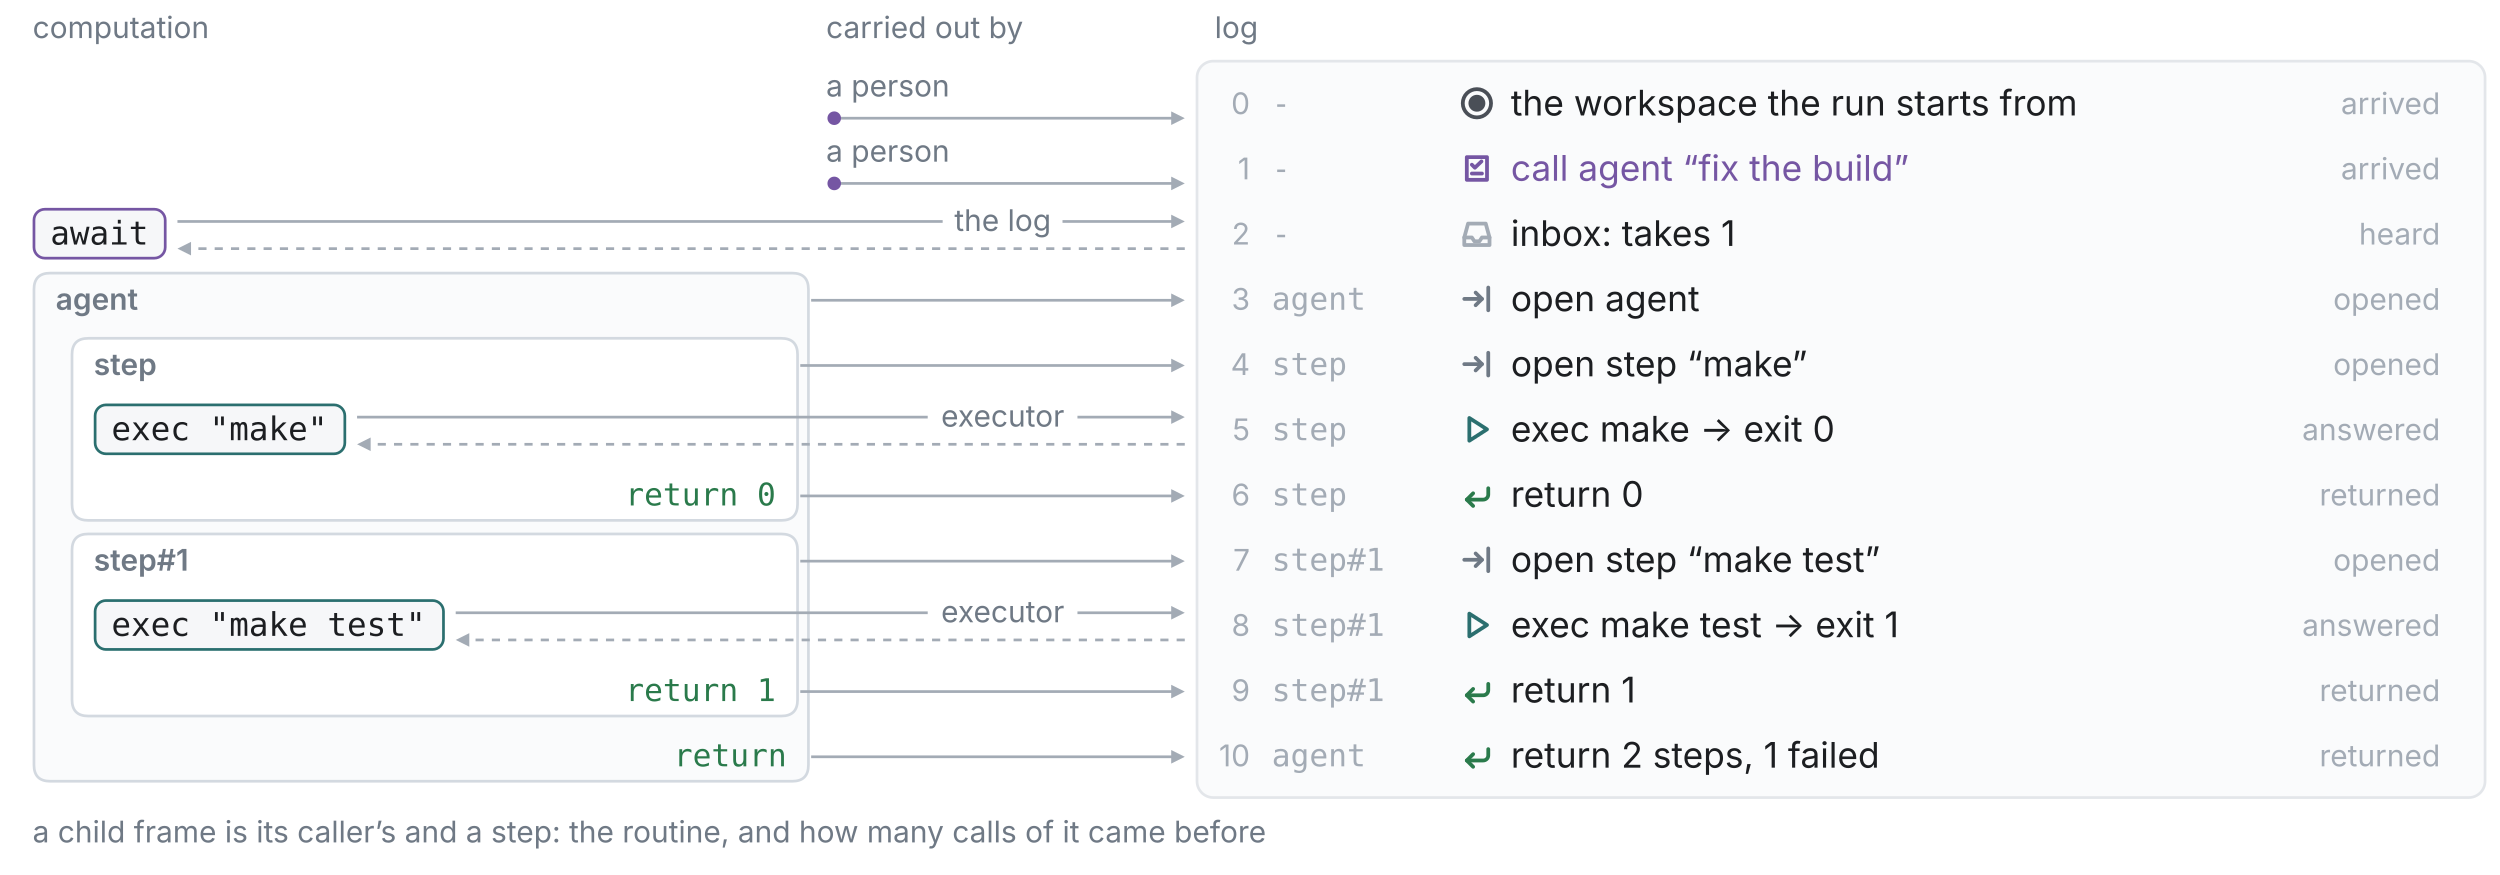
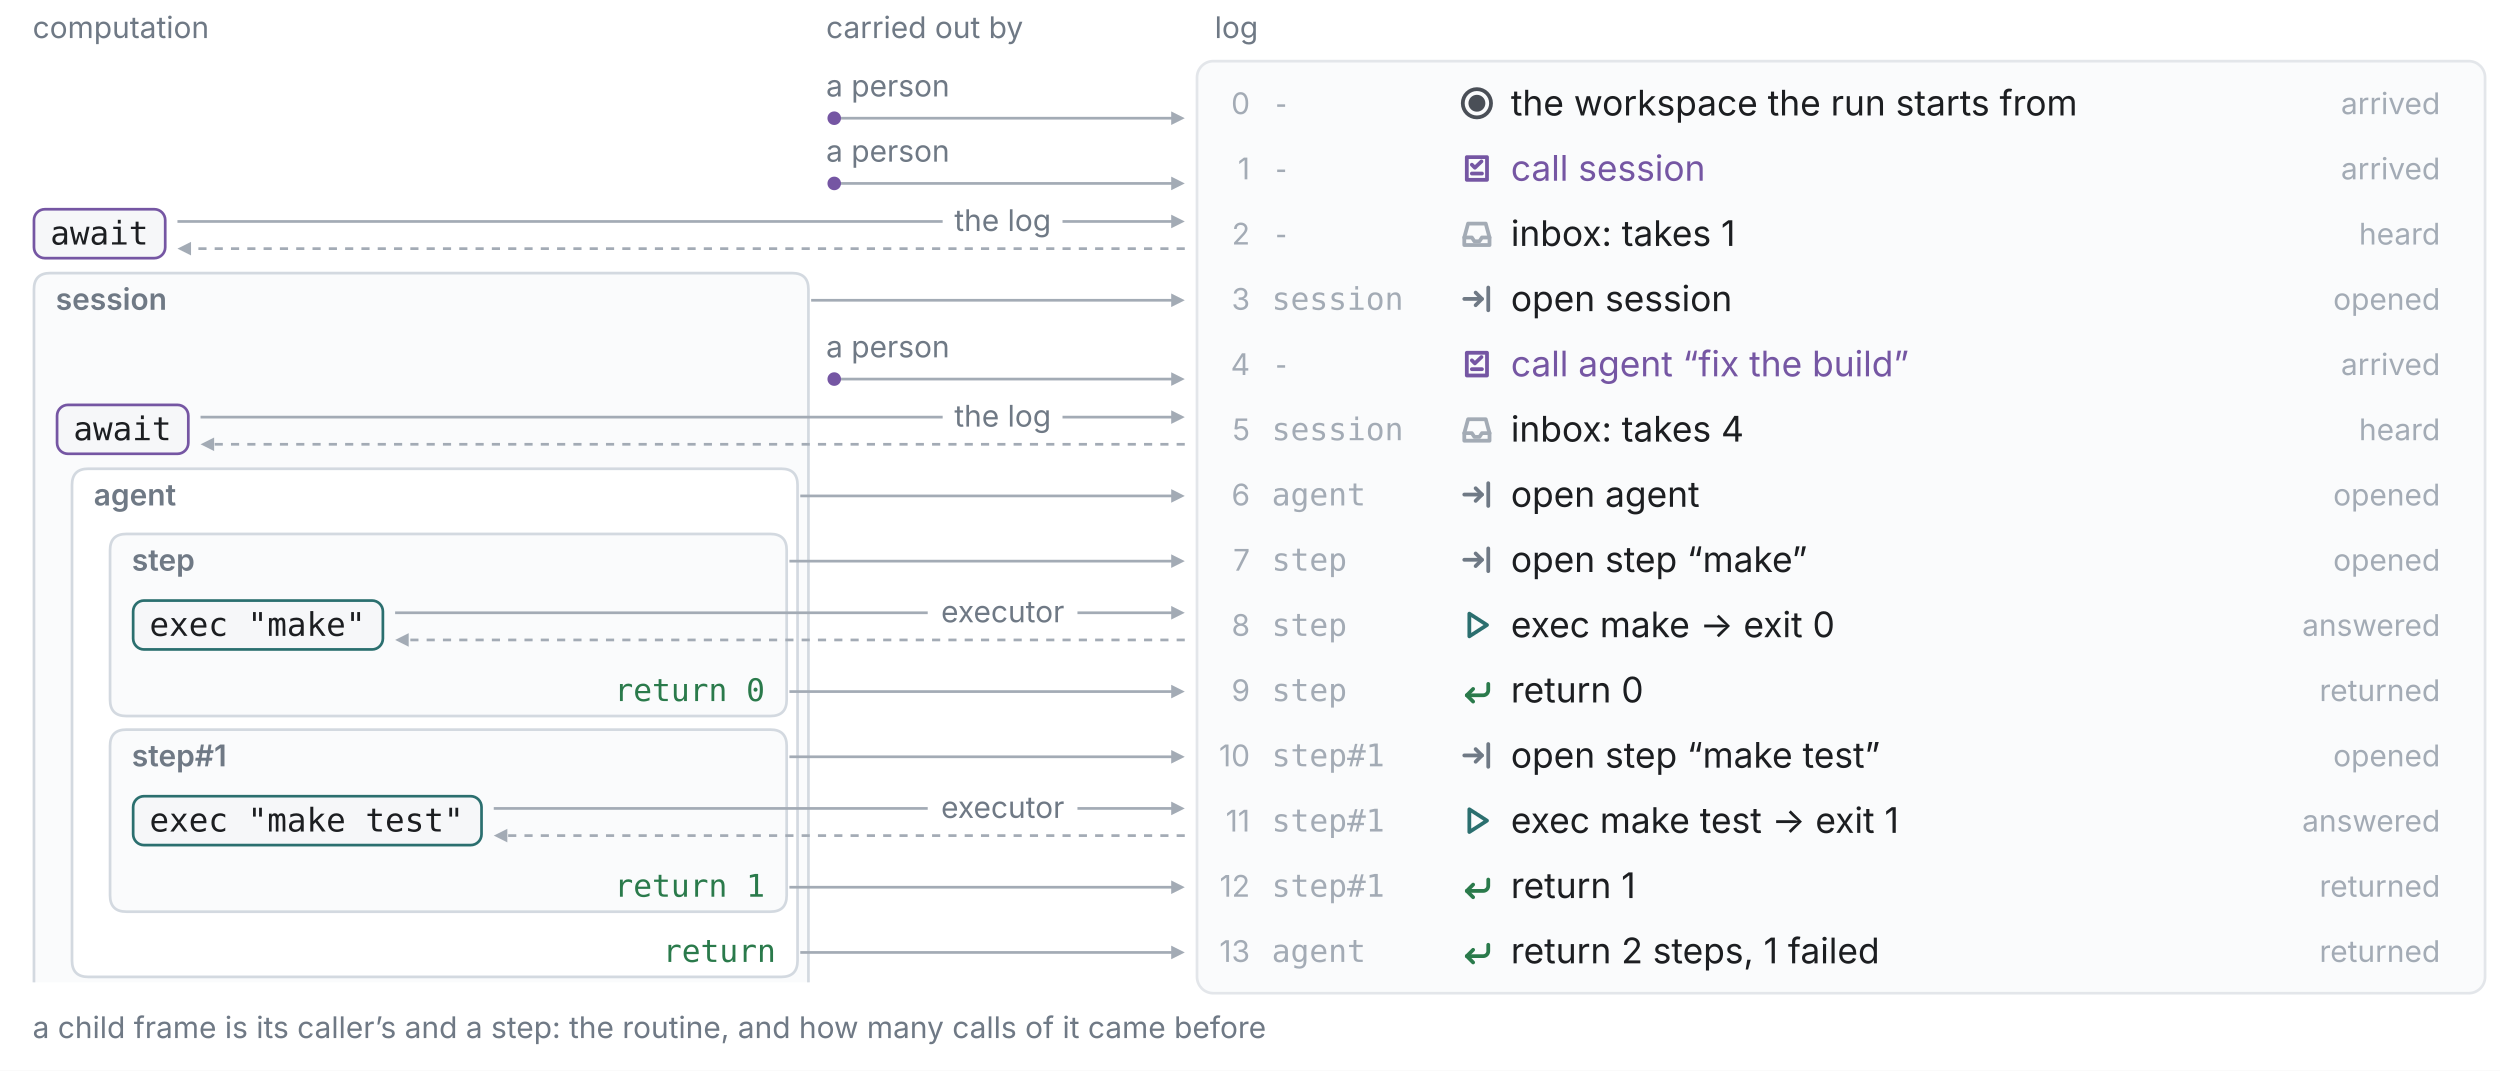
- <svg xmlns="http://www.w3.org/2000/svg" viewBox="0 0 920 322" width="920" height="322">
+ <svg xmlns="http://www.w3.org/2000/svg" viewBox="0 0 920 394" width="920" height="394">
  <style>text{font-family:-apple-system, BlinkMacSystemFont, 'Segoe UI', system-ui, sans-serif;font-size:13px;fill:#1c1e21}.m{font-family:ui-monospace, SFMono-Regular, Menlo, Consolas, monospace}.s{font-size:11px;fill:#6f7985}.f{font-size:11px;fill:#a3abb5}.b{font-weight:600}.n{font-variant-numeric:tabular-nums}.fr{font-family:ui-monospace, SFMono-Regular, Menlo, Consolas, monospace;font-size:11.5px;fill:#a3abb5}.ch{font-family:ui-monospace, SFMono-Regular, Menlo, Consolas, monospace;font-size:12px}.e{font-family:ui-monospace, SFMono-Regular, Menlo, Consolas, monospace;font-size:11.5px}.a{stroke:#a3abb5;fill:none}.d{stroke-dasharray:3 3}.bx{stroke:#d3d9e0;fill:none}</style>
-   <rect width="920" height="322" fill="#fff" />
+   <rect width="920" height="394" fill="#fff" />
  <text x="12" y="14" class="s">computation</text>
  <text x="304" y="14" class="s">carried out by</text>
  <text x="447" y="14" class="s">log</text>
-   <rect x="440.5" y="22.5" width="474" height="271" rx="6" fill="#fafbfc" stroke="#e3e6ea" />
-   <path fill="#fafbfc" d="M12.5,281.5V106.5Q12.5,100.5 18.5,100.5H291.5Q297.5,100.5 297.5,106.5V281.5Q297.5,287.5 291.5,287.5H18.5Q12.5,287.5 12.5,281.5Z" />
-   <path class="bx" d="M12.5,281.5V106.5Q12.5,100.5 18.5,100.5H291.5Q297.5,100.5 297.5,106.5V281.5Q297.5,287.5 291.5,287.5H18.5Q12.5,287.5 12.5,281.5" />
-   <path fill="#fff" d="M26.5,185.5V130.5Q26.5,124.5 32.5,124.5H287.5Q293.5,124.5 293.5,130.5V185.5Q293.5,191.5 287.5,191.5H32.5Q26.5,191.5 26.5,185.5Z" />
-   <path class="bx" d="M26.5,185.5V130.5Q26.5,124.5 32.5,124.5H287.5Q293.5,124.5 293.5,130.5V185.5Q293.5,191.5 287.5,191.5H32.5Q26.5,191.5 26.5,185.5" />
-   <path fill="#fff" d="M26.5,257.5V202.5Q26.5,196.5 32.5,196.5H287.5Q293.5,196.5 293.5,202.5V257.5Q293.5,263.5 287.5,263.5H32.5Q26.5,263.5 26.5,257.5Z" />
-   <path class="bx" d="M26.5,257.5V202.5Q26.5,196.5 32.5,196.5H287.5Q293.5,196.5 293.5,202.5V257.5Q293.5,263.5 287.5,263.5H32.5Q26.5,263.5 26.5,257.5" />
+   <rect x="440.5" y="22.5" width="474" height="343" rx="6" fill="#fafbfc" stroke="#e3e6ea" />
+   <path fill="#fafbfc" d="M12.5,361.5V106.5Q12.5,100.5 18.5,100.5H291.5Q297.5,100.5 297.5,106.5V361.5H12.5Z" />
+   <path class="bx" d="M12.5,361.5V106.5Q12.5,100.5 18.5,100.5H291.5Q297.5,100.5 297.5,106.5V361.5" />
+   <path fill="#fff" d="M26.5,353.5V178.5Q26.5,172.5 32.5,172.5H287.5Q293.5,172.5 293.5,178.5V353.5Q293.5,359.5 287.5,359.5H32.5Q26.5,359.5 26.5,353.5Z" />
+   <path class="bx" d="M26.5,353.5V178.5Q26.5,172.5 32.5,172.5H287.5Q293.5,172.5 293.5,178.5V353.5Q293.5,359.5 287.5,359.5H32.5Q26.5,359.5 26.5,353.5" />
+   <path fill="#fafbfc" d="M40.5,257.5V202.5Q40.5,196.5 46.5,196.5H283.5Q289.5,196.5 289.5,202.5V257.5Q289.5,263.5 283.5,263.5H46.5Q40.5,263.5 40.5,257.5Z" />
+   <path class="bx" d="M40.5,257.5V202.5Q40.5,196.5 46.5,196.5H283.5Q289.5,196.5 289.5,202.5V257.5Q289.5,263.5 283.5,263.5H46.5Q40.5,263.5 40.5,257.5" />
+   <path fill="#fafbfc" d="M40.5,329.5V274.5Q40.5,268.5 46.5,268.5H283.5Q289.5,268.5 289.5,274.5V329.5Q289.5,335.5 283.5,335.5H46.5Q40.5,335.5 40.5,329.5Z" />
+   <path class="bx" d="M40.5,329.5V274.5Q40.5,268.5 46.5,268.5H283.5Q289.5,268.5 289.5,274.5V329.5Q289.5,335.5 283.5,335.5H46.5Q40.5,335.5 40.5,329.5" />
  <text x="460" y="42" class="f n" text-anchor="end">0</text>
  <text x="468" y="42" class="fr">-</text>
  <g transform="translate(537,31.5) scale(0.9286)" stroke="#4a4f57" fill="#4a4f57" stroke-width="1.5" stroke-linecap="round" stroke-linejoin="round">
    <circle cx="7" cy="7" r="2.6" />
    <circle cx="7" cy="7" r="5.6" fill="none" />
  </g>
  <text x="556" y="42.5">the workspace the run starts from</text>
  <text x="898" y="42" class="f" text-anchor="end">arrived</text>
  <text x="304" y="35.5" class="s">a person</text>
  <path class="a" d="M307,43.5H432" />
  <path fill="#a3abb5" d="M436,43.5l-5,-2.5v5z" />
  <circle cx="307" cy="43.5" r="2.5" fill="#7556a3" />
  <text x="460" y="66" class="f n" text-anchor="end">1</text>
  <text x="468" y="66" class="fr">-</text>
  <g transform="translate(537,55.5) scale(0.9286)" stroke="#7556a3" fill="#7556a3" stroke-width="1.5" stroke-linecap="round" stroke-linejoin="round">
    <path d="M3 2.5h8v9H3z" fill="none" />
    <path d="M5 5.5l1.2 1.2L8.8 4.2M5 9h4" fill="none" />
  </g>
-   <text x="556" y="66.5" style="fill:#7556a3">call agent “fix the build”</text>
+   <text x="556" y="66.5" style="fill:#7556a3">call session</text>
  <text x="898" y="66" class="f" text-anchor="end">arrived</text>
  <text x="304" y="59.5" class="s">a person</text>
  <path class="a" d="M307,67.5H432" />
  <path fill="#a3abb5" d="M436,67.5l-5,-2.5v5z" />
  <circle cx="307" cy="67.5" r="2.5" fill="#7556a3" />
  <text x="460" y="90" class="f n" text-anchor="end">2</text>
  <text x="468" y="90" class="fr">-</text>
  <g transform="translate(537,79.5) scale(0.9286)" stroke="#a3abb5" fill="#a3abb5" stroke-width="1.5" stroke-linecap="round" stroke-linejoin="round">
    <path d="M2 8.5h3l1 1.5h2l1-1.5h3" fill="none" />
    <path d="M2 8.5L3.5 3h7L12 8.5v3H2z" fill="none" />
  </g>
  <text x="556" y="90.5">inbox: takes 1</text>
  <text x="898" y="90" class="f" text-anchor="end">heard</text>
  <rect x="12.5" y="77.0" width="48.3" height="18" rx="4" fill="#f6f7f9" stroke="#7556a3" />
  <text x="18.5" y="90" class="ch">await</text>
  <path class="a" d="M65.3,81.5H432" />
  <path fill="#a3abb5" d="M436,81.5l-5,-2.5v5z" />
  <rect x="346.9" y="75.0" width="44.1" height="13" fill="#fff" />
  <text x="369" y="85" class="s" text-anchor="middle">the log</text>
  <path class="a d" d="M436,91.5H69.3" />
  <path fill="#a3abb5" d="M65.3,91.5l5,-2.5v5z" />
  <text x="460" y="114" class="f n" text-anchor="end">3</text>
-   <text x="468" y="114" class="fr">agent</text>
+   <text x="468" y="114" class="fr">session</text>
  <g transform="translate(537,103.5) scale(0.9286)" stroke="#6f7985" fill="#6f7985" stroke-width="1.5" stroke-linecap="round" stroke-linejoin="round">
    <path d="M2 7h7" fill="none" />
    <path d="M6.5 4.5L9 7l-2.5 2.5" fill="none" />
    <path d="M11.5 2.5v9" fill="none" />
  </g>
-   <text x="556" y="114.5">open agent</text>
+   <text x="556" y="114.5">open session</text>
  <text x="898" y="114" class="f" text-anchor="end">opened</text>
-   <text x="20.5" y="114" class="s b">agent</text>
+   <text x="20.5" y="114" class="s b">session</text>
  <path class="a" d="M298.5,110.5H432" />
  <path fill="#a3abb5" d="M436,110.5l-5,-2.5v5z" />
  <text x="460" y="138" class="f n" text-anchor="end">4</text>
-   <text x="468" y="138" class="fr">step</text>
-   <g transform="translate(537,127.5) scale(0.9286)" stroke="#6f7985" fill="#6f7985" stroke-width="1.5" stroke-linecap="round" stroke-linejoin="round">
+   <text x="468" y="138" class="fr">-</text>
+   <g transform="translate(537,127.5) scale(0.9286)" stroke="#7556a3" fill="#7556a3" stroke-width="1.5" stroke-linecap="round" stroke-linejoin="round">
+     <path d="M3 2.5h8v9H3z" fill="none" />
+     <path d="M5 5.5l1.2 1.2L8.8 4.2M5 9h4" fill="none" />
+   </g>
+   <text x="556" y="138.5" style="fill:#7556a3">call agent “fix the build”</text>
+   <text x="898" y="138" class="f" text-anchor="end">arrived</text>
+   <text x="304" y="131.5" class="s">a person</text>
+   <path class="a" d="M307,139.5H432" />
+   <path fill="#a3abb5" d="M436,139.5l-5,-2.5v5z" />
+   <circle cx="307" cy="139.5" r="2.5" fill="#7556a3" />
+   <text x="460" y="162" class="f n" text-anchor="end">5</text>
+   <text x="468" y="162" class="fr">session</text>
+   <g transform="translate(537,151.5) scale(0.9286)" stroke="#a3abb5" fill="#a3abb5" stroke-width="1.5" stroke-linecap="round" stroke-linejoin="round">
+     <path d="M2 8.5h3l1 1.5h2l1-1.5h3" fill="none" />
+     <path d="M2 8.5L3.5 3h7L12 8.5v3H2z" fill="none" />
+   </g>
+   <text x="556" y="162.5">inbox: takes 4</text>
+   <text x="898" y="162" class="f" text-anchor="end">heard</text>
+   <rect x="21.0" y="149.0" width="48.3" height="18" rx="4" fill="#f6f7f9" stroke="#7556a3" />
+   <text x="27" y="162" class="ch">await</text>
+   <path class="a" d="M73.8,153.5H432" />
+   <path fill="#a3abb5" d="M436,153.5l-5,-2.5v5z" />
+   <rect x="346.9" y="147.0" width="44.1" height="13" fill="#fff" />
+   <text x="369" y="157" class="s" text-anchor="middle">the log</text>
+   <path class="a d" d="M436,163.5H77.8" />
+   <path fill="#a3abb5" d="M73.8,163.5l5,-2.5v5z" />
+   <text x="460" y="186" class="f n" text-anchor="end">6</text>
+   <text x="468" y="186" class="fr">agent</text>
+   <g transform="translate(537,175.5) scale(0.9286)" stroke="#6f7985" fill="#6f7985" stroke-width="1.5" stroke-linecap="round" stroke-linejoin="round">
    <path d="M2 7h7" fill="none" />
    <path d="M6.5 4.5L9 7l-2.5 2.5" fill="none" />
    <path d="M11.5 2.5v9" fill="none" />
  </g>
-   <text x="556" y="138.5">open step “make”</text>
-   <text x="898" y="138" class="f" text-anchor="end">opened</text>
-   <text x="34.5" y="138" class="s b">step</text>
-   <path class="a" d="M294.5,134.5H432" />
-   <path fill="#a3abb5" d="M436,134.5l-5,-2.5v5z" />
-   <text x="460" y="162" class="f n" text-anchor="end">5</text>
-   <text x="468" y="162" class="fr">step</text>
-   <g transform="translate(537,151.5) scale(0.9286)" stroke="#2b6f6f" fill="#2b6f6f" stroke-width="1.5" stroke-linecap="round" stroke-linejoin="round">
-     <path d="M4 2.5l7 4.5-7 4.5z" fill="none" />
-   </g>
-   <text x="556" y="162.5">exec make → exit 0</text>
-   <text x="898" y="162" class="f" text-anchor="end">answered</text>
-   <rect x="35.0" y="149.0" width="91.9" height="18" rx="4" fill="#f6f7f9" stroke="#2b6f6f" />
-   <text x="41" y="162" class="ch">exec "make"</text>
-   <path class="a" d="M131.4,153.5H432" />
-   <path fill="#a3abb5" d="M436,153.5l-5,-2.5v5z" />
-   <rect x="341.4" y="147.0" width="55.1" height="13" fill="#fff" />
-   <text x="369" y="157" class="s" text-anchor="middle">executor</text>
-   <path class="a d" d="M436,163.5H135.4" />
-   <path fill="#a3abb5" d="M131.4,163.5l5,-2.5v5z" />
-   <text x="460" y="186" class="f n" text-anchor="end">6</text>
-   <text x="468" y="186" class="fr">step</text>
-   <g transform="translate(537,175.5) scale(0.9286)" stroke="#2a7a4b" fill="#2a7a4b" stroke-width="1.5" stroke-linecap="round" stroke-linejoin="round">
-     <path d="M11.5 4.5v2.5a2 2 0 0 1-2 2H3" fill="none" />
-     <path d="M5.5 6.5L3 9l2.5 2.5" fill="none" />
-   </g>
-   <text x="556" y="186.5">return 0</text>
-   <text x="898" y="186" class="f" text-anchor="end">returned</text>
-   <text x="285.5" y="186" class="e" style="fill:#2a7a4b" text-anchor="end">return 0</text>
+   <text x="556" y="186.5">open agent</text>
+   <text x="898" y="186" class="f" text-anchor="end">opened</text>
+   <text x="34.5" y="186" class="s b">agent</text>
  <path class="a" d="M294.5,182.5H432" />
  <path fill="#a3abb5" d="M436,182.5l-5,-2.5v5z" />
  <text x="460" y="210" class="f n" text-anchor="end">7</text>
-   <text x="468" y="210" class="fr">step#1</text>
+   <text x="468" y="210" class="fr">step</text>
  <g transform="translate(537,199.5) scale(0.9286)" stroke="#6f7985" fill="#6f7985" stroke-width="1.5" stroke-linecap="round" stroke-linejoin="round">
    <path d="M2 7h7" fill="none" />
    <path d="M6.5 4.5L9 7l-2.5 2.5" fill="none" />
    <path d="M11.5 2.5v9" fill="none" />
  </g>
-   <text x="556" y="210.5">open step “make test”</text>
+   <text x="556" y="210.5">open step “make”</text>
  <text x="898" y="210" class="f" text-anchor="end">opened</text>
-   <text x="34.5" y="210" class="s b">step#1</text>
-   <path class="a" d="M294.5,206.5H432" />
+   <text x="48.5" y="210" class="s b">step</text>
+   <path class="a" d="M290.5,206.5H432" />
  <path fill="#a3abb5" d="M436,206.5l-5,-2.5v5z" />
  <text x="460" y="234" class="f n" text-anchor="end">8</text>
-   <text x="468" y="234" class="fr">step#1</text>
+   <text x="468" y="234" class="fr">step</text>
  <g transform="translate(537,223.5) scale(0.9286)" stroke="#2b6f6f" fill="#2b6f6f" stroke-width="1.5" stroke-linecap="round" stroke-linejoin="round">
    <path d="M4 2.5l7 4.5-7 4.5z" fill="none" />
  </g>
-   <text x="556" y="234.5">exec make test → exit 1</text>
+   <text x="556" y="234.5">exec make → exit 0</text>
  <text x="898" y="234" class="f" text-anchor="end">answered</text>
-   <rect x="35.0" y="221.0" width="128.2" height="18" rx="4" fill="#f6f7f9" stroke="#2b6f6f" />
-   <text x="41" y="234" class="ch">exec "make test"</text>
-   <path class="a" d="M167.7,225.5H432" />
+   <rect x="49.0" y="221.0" width="91.9" height="18" rx="4" fill="#f6f7f9" stroke="#2b6f6f" />
+   <text x="55" y="234" class="ch">exec "make"</text>
+   <path class="a" d="M145.4,225.5H432" />
  <path fill="#a3abb5" d="M436,225.5l-5,-2.5v5z" />
  <rect x="341.4" y="219.0" width="55.1" height="13" fill="#fff" />
  <text x="369" y="229" class="s" text-anchor="middle">executor</text>
-   <path class="a d" d="M436,235.5H171.7" />
-   <path fill="#a3abb5" d="M167.7,235.5l5,-2.5v5z" />
+   <path class="a d" d="M436,235.5H149.4" />
+   <path fill="#a3abb5" d="M145.4,235.5l5,-2.5v5z" />
  <text x="460" y="258" class="f n" text-anchor="end">9</text>
-   <text x="468" y="258" class="fr">step#1</text>
+   <text x="468" y="258" class="fr">step</text>
  <g transform="translate(537,247.5) scale(0.9286)" stroke="#2a7a4b" fill="#2a7a4b" stroke-width="1.5" stroke-linecap="round" stroke-linejoin="round">
    <path d="M11.5 4.5v2.5a2 2 0 0 1-2 2H3" fill="none" />
    <path d="M5.5 6.5L3 9l2.5 2.5" fill="none" />
  </g>
-   <text x="556" y="258.5">return 1</text>
+   <text x="556" y="258.5">return 0</text>
  <text x="898" y="258" class="f" text-anchor="end">returned</text>
-   <text x="285.5" y="258" class="e" style="fill:#2a7a4b" text-anchor="end">return 1</text>
-   <path class="a" d="M294.5,254.5H432" />
+   <text x="281.5" y="258" class="e" style="fill:#2a7a4b" text-anchor="end">return 0</text>
+   <path class="a" d="M290.5,254.5H432" />
  <path fill="#a3abb5" d="M436,254.5l-5,-2.5v5z" />
  <text x="460" y="282" class="f n" text-anchor="end">10</text>
-   <text x="468" y="282" class="fr">agent</text>
-   <g transform="translate(537,271.5) scale(0.9286)" stroke="#2a7a4b" fill="#2a7a4b" stroke-width="1.5" stroke-linecap="round" stroke-linejoin="round">
+   <text x="468" y="282" class="fr">step#1</text>
+   <g transform="translate(537,271.5) scale(0.9286)" stroke="#6f7985" fill="#6f7985" stroke-width="1.5" stroke-linecap="round" stroke-linejoin="round">
+     <path d="M2 7h7" fill="none" />
+     <path d="M6.5 4.5L9 7l-2.5 2.5" fill="none" />
+     <path d="M11.5 2.5v9" fill="none" />
+   </g>
+   <text x="556" y="282.5">open step “make test”</text>
+   <text x="898" y="282" class="f" text-anchor="end">opened</text>
+   <text x="48.5" y="282" class="s b">step#1</text>
+   <path class="a" d="M290.5,278.5H432" />
+   <path fill="#a3abb5" d="M436,278.5l-5,-2.5v5z" />
+   <text x="460" y="306" class="f n" text-anchor="end">11</text>
+   <text x="468" y="306" class="fr">step#1</text>
+   <g transform="translate(537,295.5) scale(0.9286)" stroke="#2b6f6f" fill="#2b6f6f" stroke-width="1.5" stroke-linecap="round" stroke-linejoin="round">
+     <path d="M4 2.5l7 4.5-7 4.5z" fill="none" />
+   </g>
+   <text x="556" y="306.5">exec make test → exit 1</text>
+   <text x="898" y="306" class="f" text-anchor="end">answered</text>
+   <rect x="49.0" y="293.0" width="128.2" height="18" rx="4" fill="#f6f7f9" stroke="#2b6f6f" />
+   <text x="55" y="306" class="ch">exec "make test"</text>
+   <path class="a" d="M181.7,297.5H432" />
+   <path fill="#a3abb5" d="M436,297.5l-5,-2.5v5z" />
+   <rect x="341.4" y="291.0" width="55.1" height="13" fill="#fff" />
+   <text x="369" y="301" class="s" text-anchor="middle">executor</text>
+   <path class="a d" d="M436,307.5H185.7" />
+   <path fill="#a3abb5" d="M181.7,307.5l5,-2.5v5z" />
+   <text x="460" y="330" class="f n" text-anchor="end">12</text>
+   <text x="468" y="330" class="fr">step#1</text>
+   <g transform="translate(537,319.5) scale(0.9286)" stroke="#2a7a4b" fill="#2a7a4b" stroke-width="1.5" stroke-linecap="round" stroke-linejoin="round">
    <path d="M11.5 4.5v2.5a2 2 0 0 1-2 2H3" fill="none" />
    <path d="M5.5 6.5L3 9l2.5 2.5" fill="none" />
  </g>
-   <text x="556" y="282.5">return 2 steps, 1 failed</text>
-   <text x="898" y="282" class="f" text-anchor="end">returned</text>
-   <text x="289.5" y="282" class="e" style="fill:#2a7a4b" text-anchor="end">return</text>
-   <path class="a" d="M298.5,278.5H432" />
-   <path fill="#a3abb5" d="M436,278.5l-5,-2.5v5z" />
-   <text x="12" y="310" class="s">a child frame is its caller’s and a step: the routine, and how many calls of it came before</text>
+   <text x="556" y="330.5">return 1</text>
+   <text x="898" y="330" class="f" text-anchor="end">returned</text>
+   <text x="281.5" y="330" class="e" style="fill:#2a7a4b" text-anchor="end">return 1</text>
+   <path class="a" d="M290.5,326.5H432" />
+   <path fill="#a3abb5" d="M436,326.5l-5,-2.5v5z" />
+   <text x="460" y="354" class="f n" text-anchor="end">13</text>
+   <text x="468" y="354" class="fr">agent</text>
+   <g transform="translate(537,343.5) scale(0.9286)" stroke="#2a7a4b" fill="#2a7a4b" stroke-width="1.5" stroke-linecap="round" stroke-linejoin="round">
+     <path d="M11.5 4.5v2.5a2 2 0 0 1-2 2H3" fill="none" />
+     <path d="M5.5 6.5L3 9l2.5 2.5" fill="none" />
+   </g>
+   <text x="556" y="354.5">return 2 steps, 1 failed</text>
+   <text x="898" y="354" class="f" text-anchor="end">returned</text>
+   <text x="285.5" y="354" class="e" style="fill:#2a7a4b" text-anchor="end">return</text>
+   <path class="a" d="M294.5,350.5H432" />
+   <path fill="#a3abb5" d="M436,350.5l-5,-2.5v5z" />
+   <text x="12" y="382" class="s">a child frame is its caller’s and a step: the routine, and how many calls of it came before</text>
</svg>
